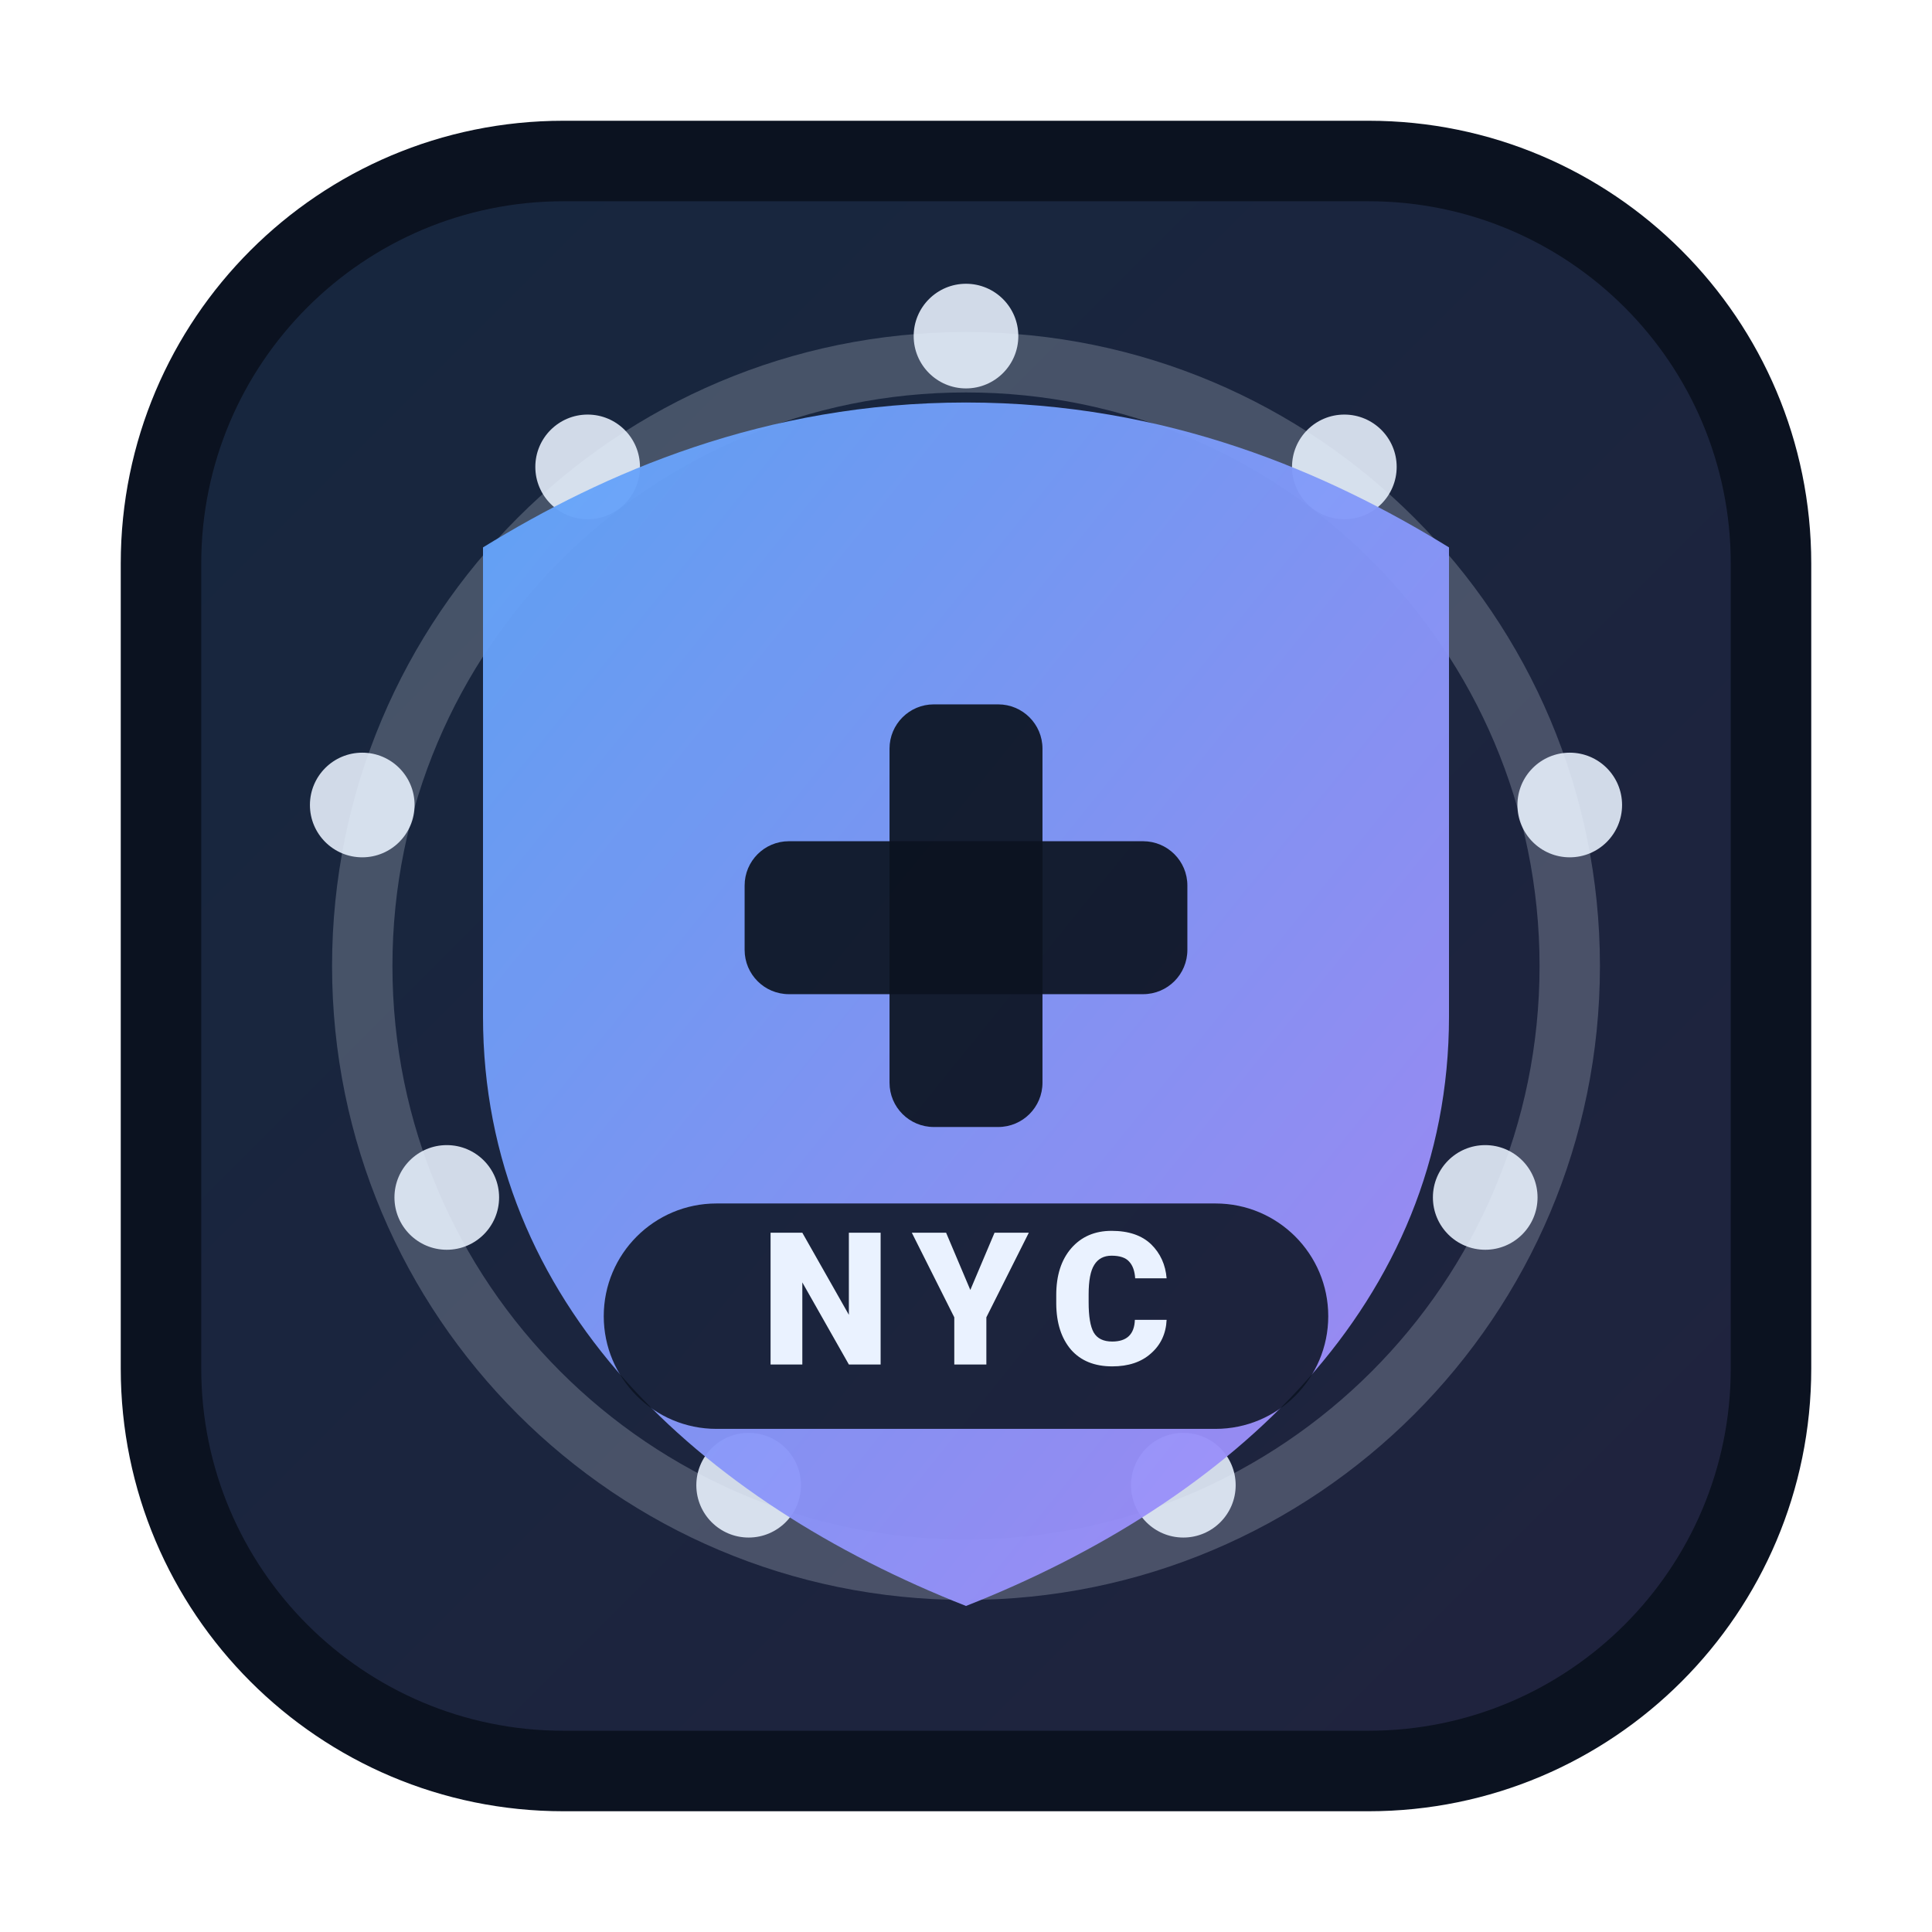
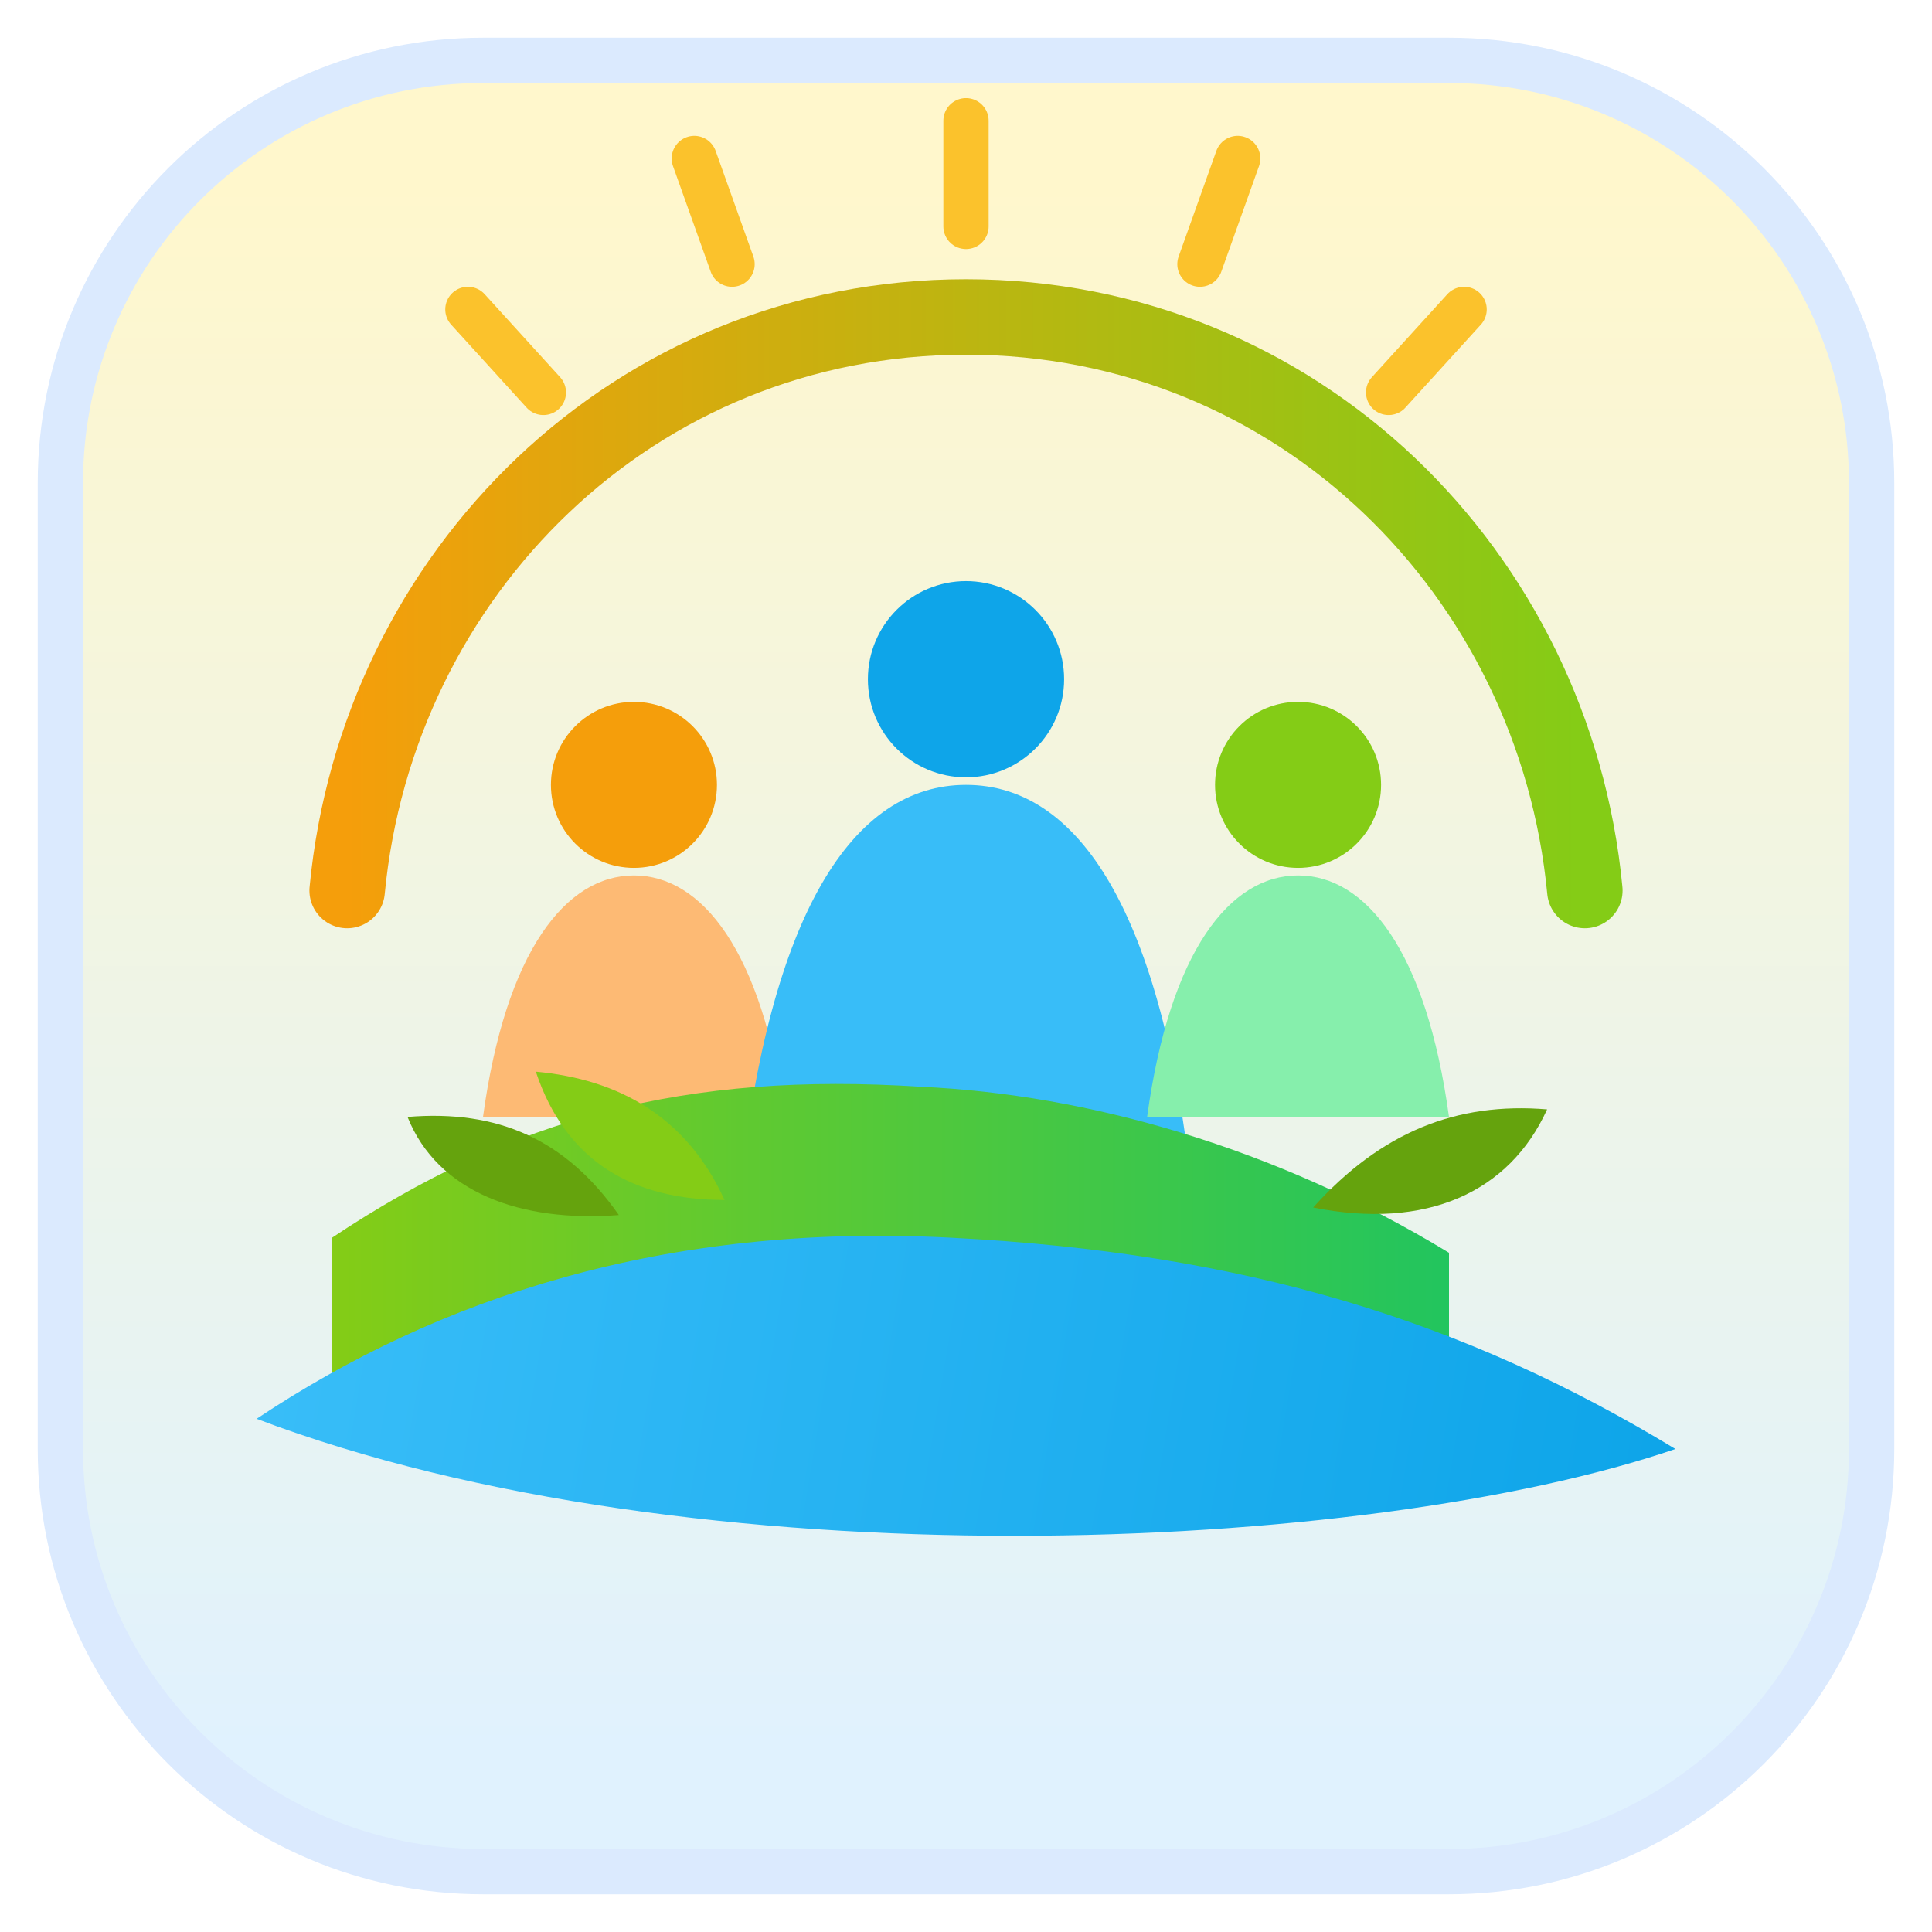
- <svg xmlns="http://www.w3.org/2000/svg" width="96" height="96" viewBox="0 0 96 96" role="img" aria-label="NYC Medical Advocates logo">
+ <svg xmlns="http://www.w3.org/2000/svg" width="256" height="256" viewBox="0 0 256 256" fill="none">
  <defs>
-     <linearGradient id="grad" x1="0" y1="0" x2="1" y2="1">
-       <stop offset="0" stop-color="#60a5fa" />
-       <stop offset="1" stop-color="#a78bfa" />
+     <linearGradient id="sky" x1="128" y1="24" x2="128" y2="232" gradientUnits="userSpaceOnUse">
+       <stop stop-color="#FFF7CC" />
+       <stop offset="1" stop-color="#E0F2FE" />
+     </linearGradient>
+     <linearGradient id="sunArc" x1="46" y1="84" x2="210" y2="84" gradientUnits="userSpaceOnUse">
+       <stop stop-color="#F59E0B" />
+       <stop offset="1" stop-color="#84CC16" />
+     </linearGradient>
+     <linearGradient id="wave" x1="38" y1="172" x2="218" y2="202" gradientUnits="userSpaceOnUse">
+       <stop stop-color="#38BDF8" />
+       <stop offset="1" stop-color="#0EA5E9" />
+     </linearGradient>
+     <linearGradient id="hill" x1="44" y1="158" x2="192" y2="158" gradientUnits="userSpaceOnUse">
+       <stop stop-color="#84CC16" />
+       <stop offset="1" stop-color="#22C55E" />
    </linearGradient>
  </defs>
-   <rect x="6" y="6" width="84" height="84" rx="22" fill="#0b1220" />
-   <rect x="10" y="10" width="76" height="76" rx="18" fill="url(#grad)" opacity="0.14" />
-   <circle cx="48" cy="48" r="30" fill="none" stroke="rgba(234,242,255,0.22)" stroke-width="3" />
-   <g fill="#eaf2ff" opacity="0.88">
-     <circle cx="48" cy="16.7" r="2.6" />
-     <circle cx="66.8" cy="23.2" r="2.6" />
-     <circle cx="78.0" cy="40.0" r="2.6" />
-     <circle cx="73.8" cy="59.5" r="2.6" />
-     <circle cx="58.8" cy="73.8" r="2.6" />
-     <circle cx="37.2" cy="73.8" r="2.6" />
-     <circle cx="22.2" cy="59.5" r="2.6" />
-     <circle cx="18.0" cy="40.0" r="2.6" />
-     <circle cx="29.2" cy="23.2" r="2.6" />
+   <rect x="8" y="8" width="240" height="240" rx="56" fill="url(#sky)" />
+   <rect x="8" y="8" width="240" height="240" rx="56" stroke="#DBEAFE" stroke-width="6" />
+   <path d="M46 118C50 76 84 42 128 42C172 42 206 76 210 118" stroke="url(#sunArc)" stroke-width="10" stroke-linecap="round" />
+   <g stroke="#FBBF24" stroke-width="6" stroke-linecap="round" opacity="0.95">
+     <path d="M128 30V16" />
+     <path d="M97 35L92 21" />
+     <path d="M159 35L164 21" />
+     <path d="M72 52L62 41" />
+     <path d="M184 52L194 41" />
  </g>
-   <path d="     M48 20     C58 20 66 23.5 72 27.2     V50.5     C72 64.8 61.2 74.6 48 79.8     C34.8 74.6 24 64.8 24 50.5     V27.2     C30 23.5 38 20 48 20     Z" fill="url(#grad)" opacity="0.96" />
-   <rect x="44.2" y="35" width="7.6" height="21" rx="2.2" fill="#0b1220" opacity="0.92" />
-   <rect x="37" y="41.8" width="22" height="7.6" rx="2.2" fill="#0b1220" opacity="0.92" />
-   <rect x="30" y="59.8" width="36" height="11.2" rx="5.6" fill="#0b1220" opacity="0.86" />
-   <text x="48" y="67.8" text-anchor="middle" font-family="ui-sans-serif, system-ui, -apple-system, Segoe UI, Roboto, Arial" font-size="9.2" font-weight="850" fill="#eaf2ff" letter-spacing="1.2">
-     NYC
-   </text>
+   <circle cx="84" cy="104" r="11" fill="#F59E0B" />
+   <circle cx="128" cy="90" r="13" fill="#0EA5E9" />
+   <circle cx="172" cy="104" r="11" fill="#84CC16" />
+   <path d="M64 148C67 126 75 116 84 116C93 116 101 126 104 148H64Z" fill="#FDBA74" />
+   <path d="M98 158C102 121 113 104 128 104C143 104 154 121 158 158H98Z" fill="#38BDF8" />
+   <path d="M152 148C155 126 163 116 172 116C181 116 189 126 192 148H152Z" fill="#86EFAC" />
+   <path d="M44 164C68 148 91 142 122 144C144 145 169 152 192 166V182H44V164Z" fill="url(#hill)" />
+   <path d="M34 188C58 172 88 162 126 164C165 166 194 175 222 192C181 206 92 210 34 188Z" fill="url(#wave)" />
+   <path d="M54 148C66 147 75 151 82 161C69 162 58 158 54 148Z" fill="#65A30D" />
+   <path d="M71 142C82 143 91 148 96 159C84 159 75 154 71 142Z" fill="#84CC16" />
+   <path d="M174 160C183 150 193 146 205 147C200 158 189 163 174 160Z" fill="#65A30D" />
</svg>
